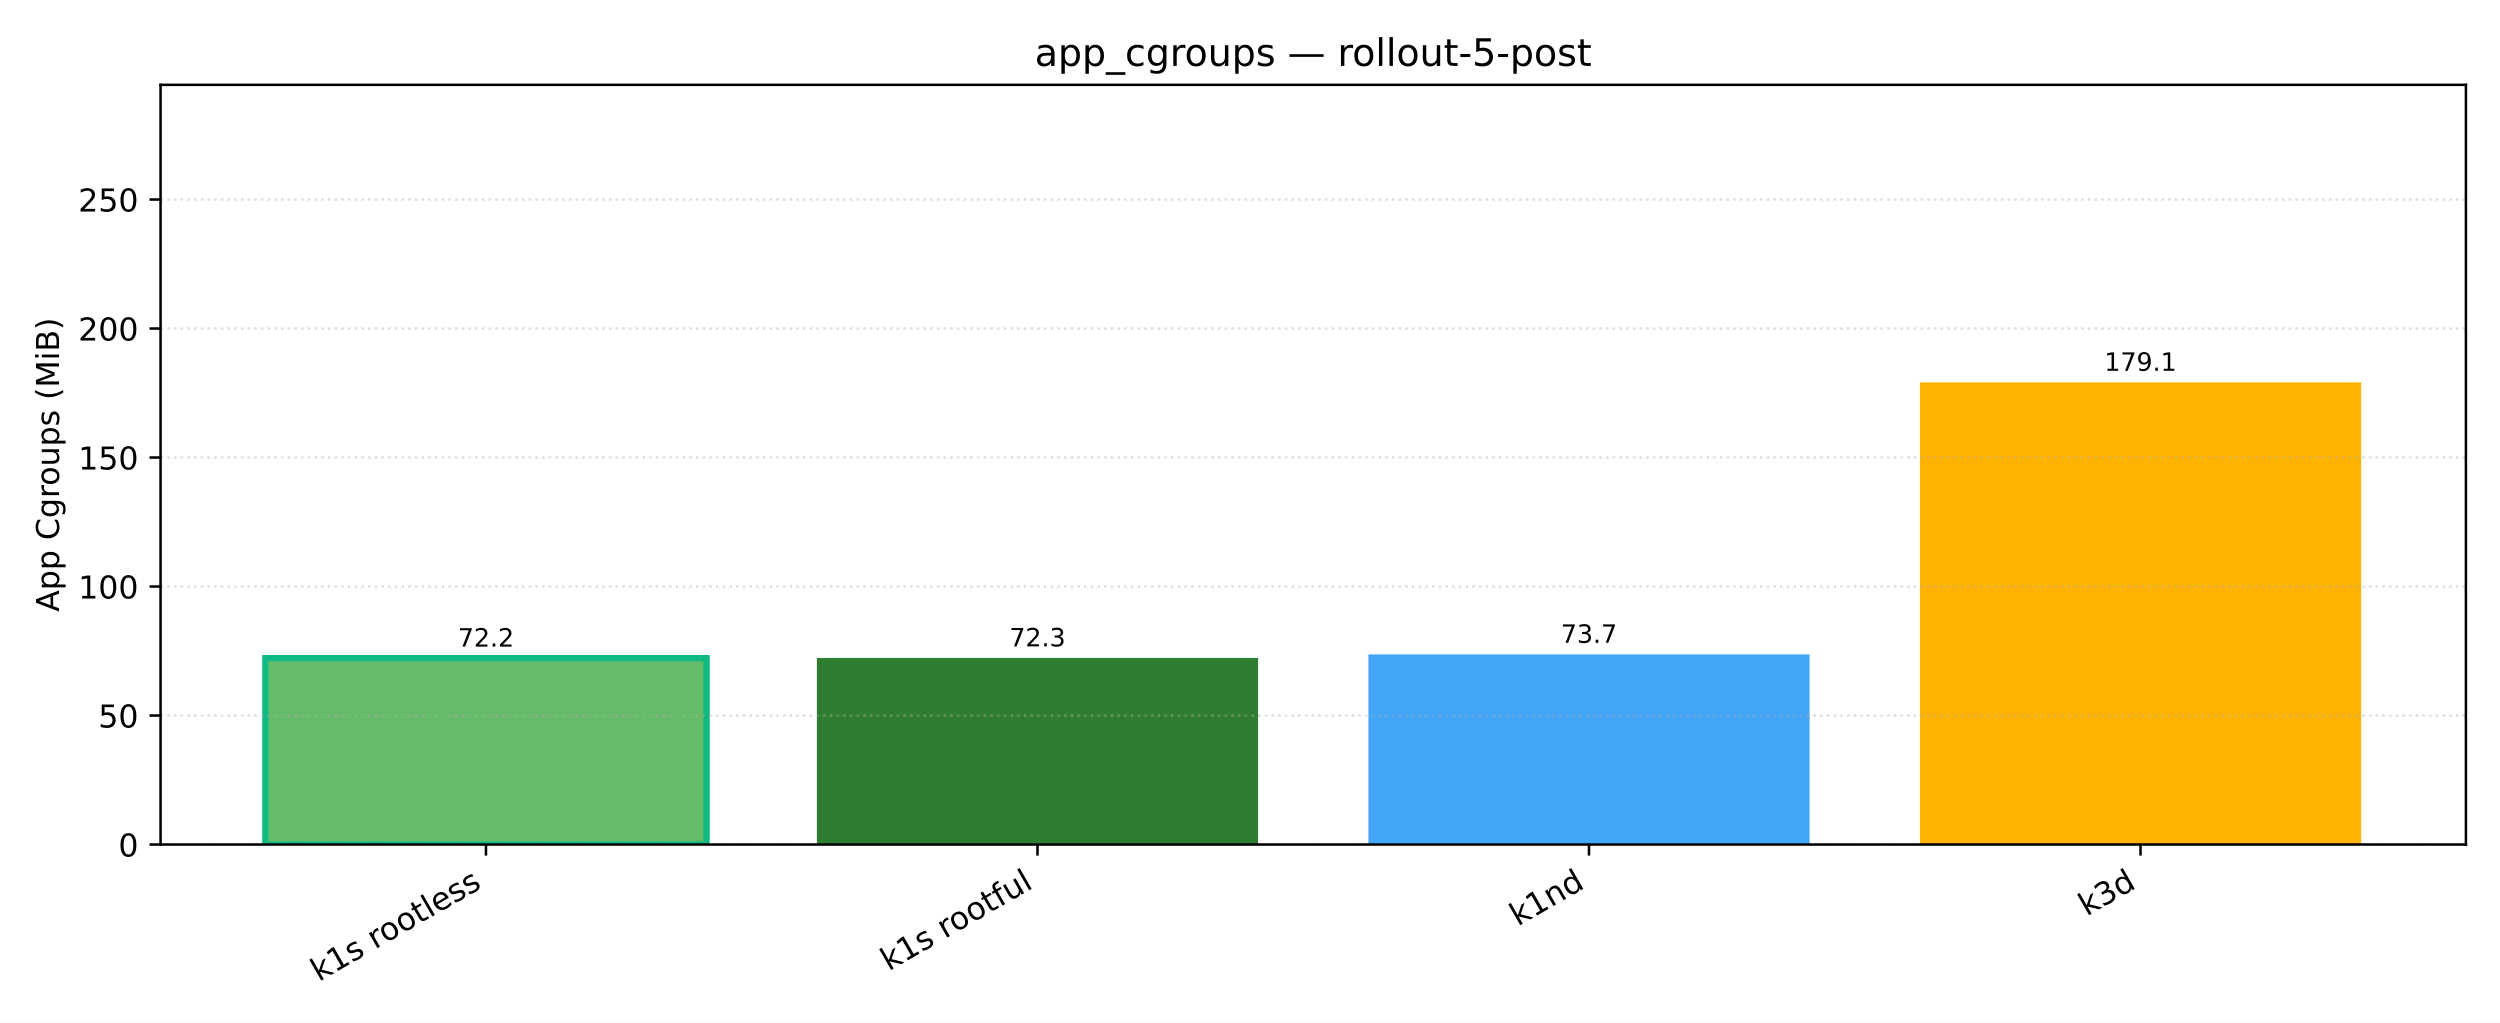
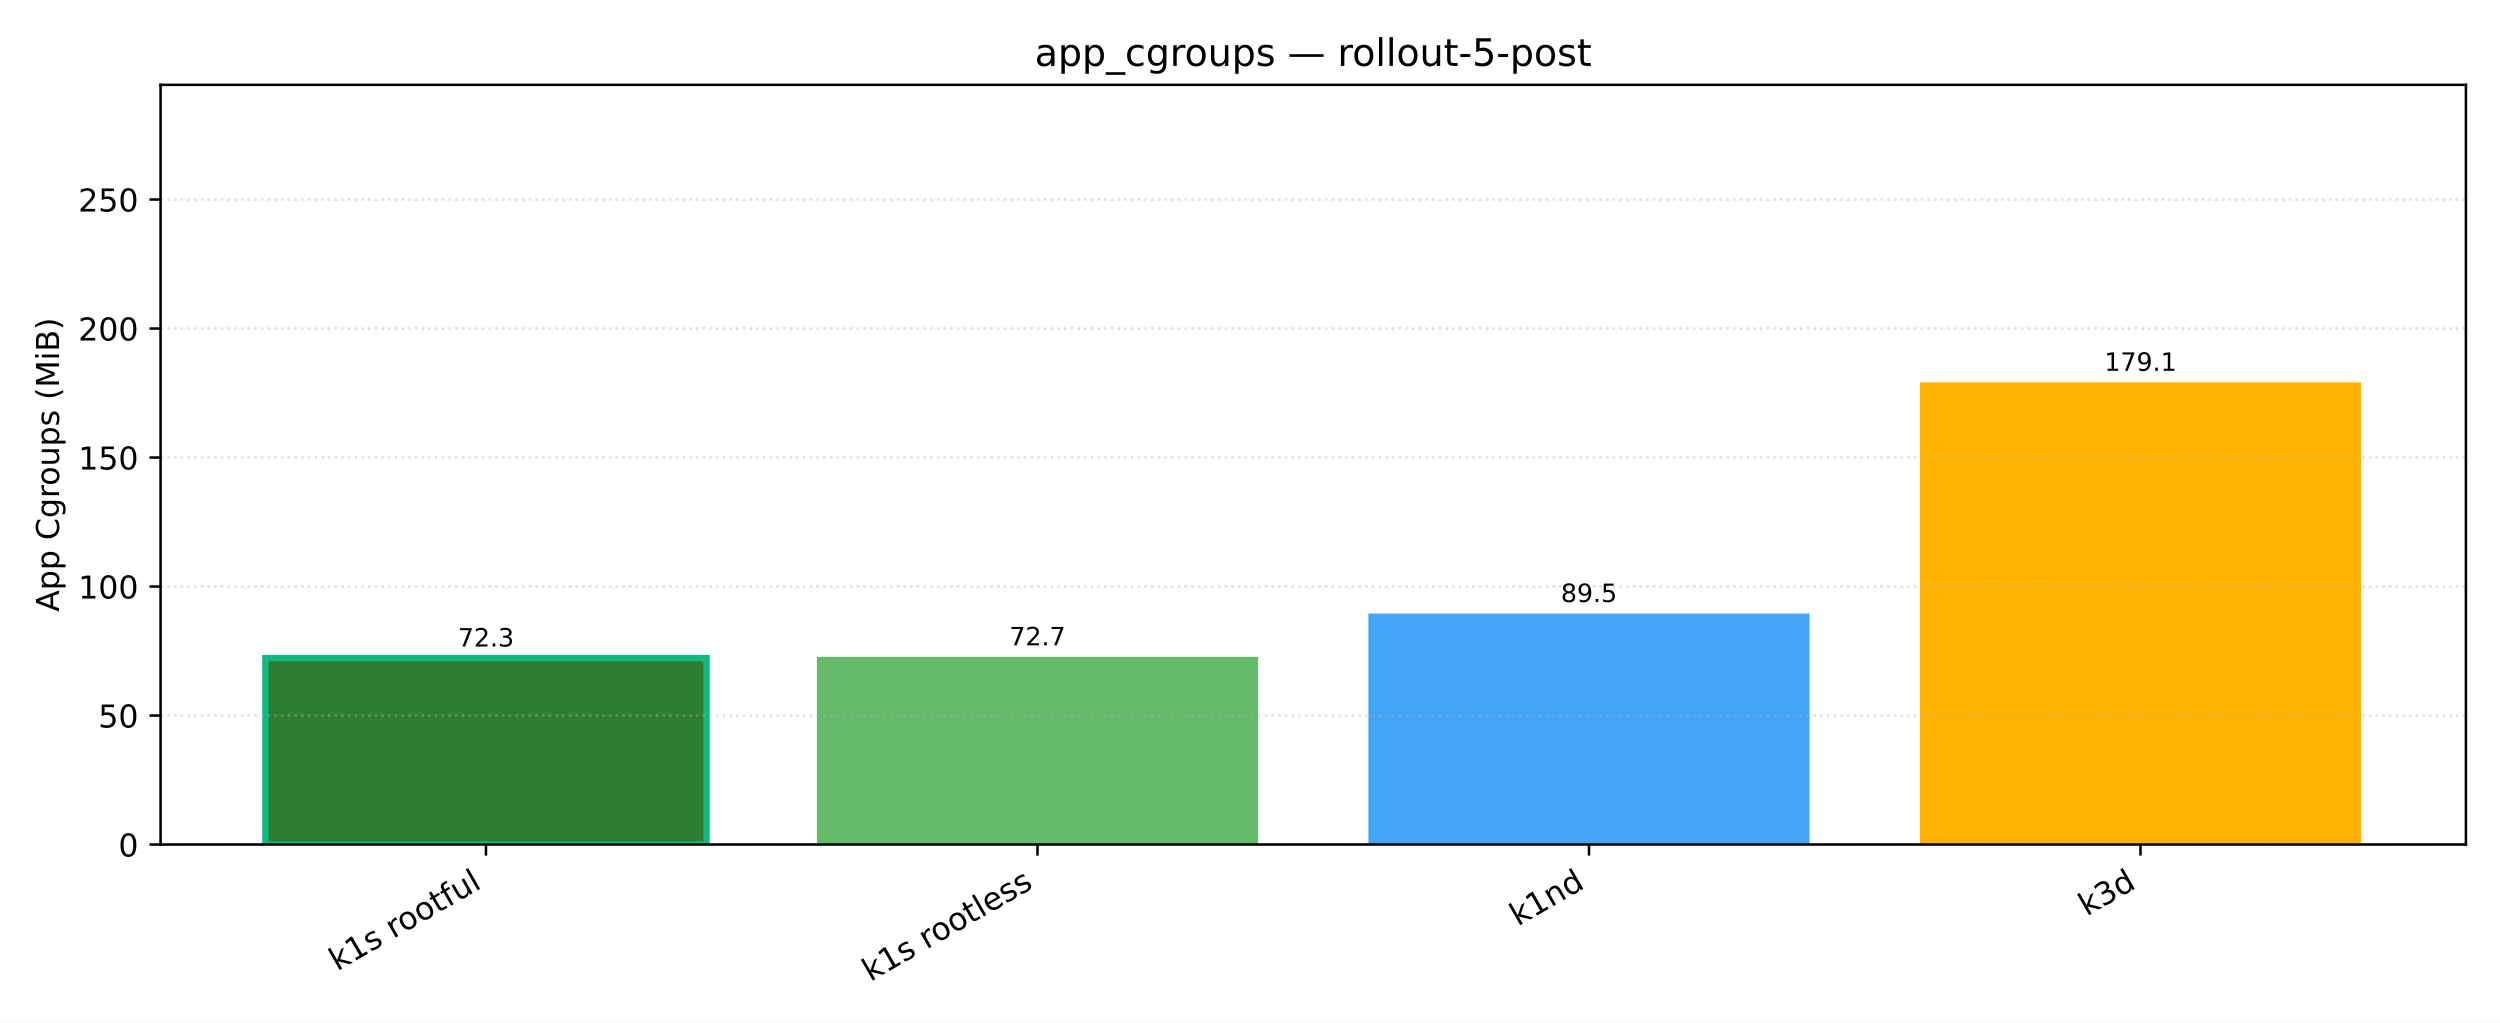
<svg xmlns="http://www.w3.org/2000/svg" xmlns:xlink="http://www.w3.org/1999/xlink" width="792pt" height="324pt" viewBox="0 0 792 324" version="1.1">
  <defs>
    <style type="text/css">*{stroke-linejoin: round; stroke-linecap: butt}</style>
  </defs>
  <g id="figure_1">
    <g id="patch_1">
      <path d="M 0 324  L 792 324  L 792 0  L 0 0  z " style="fill: #ffffff" />
    </g>
    <g id="axes_1">
      <g id="patch_2">
        <path d="M 50.87 267.545  L 781.2 267.545  L 781.2 26.88  L 50.87 26.88  z " style="fill: #ffffff" />
      </g>
      <g id="patch_3">
-         <path d="M 84.067 267.545  L 223.843 267.545  L 223.843 208.505  L 84.067 208.505  z " clip-path="url(#pfb0fac27ff)" style="fill: #66bb6a; stroke: #10b981; stroke-width: 2; stroke-linejoin: miter" />
+         <path d="M 84.067 267.545  L 223.843 267.545  L 223.843 208.479  L 84.067 208.479  z " clip-path="url(#p14e02a2834)" style="fill: #2e7d32; stroke: #10b981; stroke-width: 2; stroke-linejoin: miter" />
      </g>
      <g id="patch_4">
-         <path d="M 258.787 267.545  L 398.563 267.545  L 398.563 208.438  L 258.787 208.438  z " clip-path="url(#pfb0fac27ff)" style="fill: #2e7d32" />
+         <path d="M 258.787 267.545  L 398.563 267.545  L 398.563 208.105  L 258.787 208.105  z " clip-path="url(#p14e02a2834)" style="fill: #66bb6a" />
      </g>
      <g id="patch_5">
-         <path d="M 433.507 267.545  L 573.283 267.545  L 573.283 207.31  L 433.507 207.31  z " clip-path="url(#pfb0fac27ff)" style="fill: #42a5f5" />
+         <path d="M 433.507 267.545  L 573.283 267.545  L 573.283 194.383  L 433.507 194.383  z " clip-path="url(#p14e02a2834)" style="fill: #42a5f5" />
      </g>
      <g id="patch_6">
-         <path d="M 608.227 267.545  L 748.003 267.545  L 748.003 121.134  L 608.227 121.134  z " clip-path="url(#pfb0fac27ff)" style="fill: #ffb300" />
+         <path d="M 608.227 267.545  L 748.003 267.545  L 748.003 121.134  L 608.227 121.134  z " clip-path="url(#p14e02a2834)" style="fill: #ffb300" />
      </g>
      <g id="matplotlib.axis_1">
        <g id="xtick_1">
          <g id="line2d_1">
            <defs>
-               <path id="m8ccf55df45" d="M 0 0  L 0 3.5  " style="stroke: #000000; stroke-width: 0.8" />
+               <path id="maa948cf7f7" d="M 0 0  L 0 3.5  " style="stroke: #000000; stroke-width: 0.8" />
            </defs>
            <g>
-               <use xlink:href="#m8ccf55df45" x="153.955" y="267.545" style="stroke: #000000; stroke-width: 0.8" />
+               <use xlink:href="#maa948cf7f7" x="153.955" y="267.545" style="stroke: #000000; stroke-width: 0.8" />
            </g>
          </g>
          <g id="text_1">
-             <g transform="translate(101.0103 311.0931) rotate(-30) scale(0.1 -0.1)">
+             <g transform="translate(106.8249 307.7361) rotate(-30) scale(0.1 -0.1)">
              <defs>
                <path id="DejaVuSans-6b" d="M 581 4863  L 1159 4863  L 1159 1991  L 2875 3500  L 3609 3500  L 1753 1863  L 3688 0  L 2938 0  L 1159 1709  L 1159 0  L 581 0  L 581 4863  z " transform="scale(0.015625)" />
                <path id="DejaVuSans-31" d="M 794 531  L 1825 531  L 1825 4091  L 703 3866  L 703 4441  L 1819 4666  L 2450 4666  L 2450 531  L 3481 531  L 3481 0  L 794 0  L 794 531  z " transform="scale(0.015625)" />
                <path id="DejaVuSans-73" d="M 2834 3397  L 2834 2853  Q 2591 2978 2328 3040  Q 2066 3103 1784 3103  Q 1356 3103 1142 2972  Q 928 2841 928 2578  Q 928 2378 1081 2264  Q 1234 2150 1697 2047  L 1894 2003  Q 2506 1872 2764 1633  Q 3022 1394 3022 966  Q 3022 478 2636 193  Q 2250 -91 1575 -91  Q 1294 -91 989 -36  Q 684 19 347 128  L 347 722  Q 666 556 975 473  Q 1284 391 1588 391  Q 1994 391 2212 530  Q 2431 669 2431 922  Q 2431 1156 2273 1281  Q 2116 1406 1581 1522  L 1381 1569  Q 847 1681 609 1914  Q 372 2147 372 2553  Q 372 3047 722 3315  Q 1072 3584 1716 3584  Q 2034 3584 2315 3537  Q 2597 3491 2834 3397  z " transform="scale(0.015625)" />
                <path id="DejaVuSans-20" transform="scale(0.015625)" />
                <path id="DejaVuSans-72" d="M 2631 2963  Q 2534 3019 2420 3045  Q 2306 3072 2169 3072  Q 1681 3072 1420 2755  Q 1159 2438 1159 1844  L 1159 0  L 581 0  L 581 3500  L 1159 3500  L 1159 2956  Q 1341 3275 1631 3429  Q 1922 3584 2338 3584  Q 2397 3584 2469 3576  Q 2541 3569 2628 3553  L 2631 2963  z " transform="scale(0.015625)" />
                <path id="DejaVuSans-6f" d="M 1959 3097  Q 1497 3097 1228 2736  Q 959 2375 959 1747  Q 959 1119 1226 758  Q 1494 397 1959 397  Q 2419 397 2687 759  Q 2956 1122 2956 1747  Q 2956 2369 2687 2733  Q 2419 3097 1959 3097  z M 1959 3584  Q 2709 3584 3137 3096  Q 3566 2609 3566 1747  Q 3566 888 3137 398  Q 2709 -91 1959 -91  Q 1206 -91 779 398  Q 353 888 353 1747  Q 353 2609 779 3096  Q 1206 3584 1959 3584  z " transform="scale(0.015625)" />
                <path id="DejaVuSans-74" d="M 1172 4494  L 1172 3500  L 2356 3500  L 2356 3053  L 1172 3053  L 1172 1153  Q 1172 725 1289 603  Q 1406 481 1766 481  L 2356 481  L 2356 0  L 1766 0  Q 1100 0 847 248  Q 594 497 594 1153  L 594 3053  L 172 3053  L 172 3500  L 594 3500  L 594 4494  L 1172 4494  z " transform="scale(0.015625)" />
+                 <path id="DejaVuSans-66" d="M 2375 4863  L 2375 4384  L 1825 4384  Q 1516 4384 1395 4259  Q 1275 4134 1275 3809  L 1275 3500  L 2222 3500  L 2222 3053  L 1275 3053  L 1275 0  L 697 0  L 697 3053  L 147 3053  L 147 3500  L 697 3500  L 697 3744  Q 697 4328 969 4595  Q 1241 4863 1831 4863  L 2375 4863  z " transform="scale(0.015625)" />
+                 <path id="DejaVuSans-75" d="M 544 1381  L 544 3500  L 1119 3500  L 1119 1403  Q 1119 906 1312 657  Q 1506 409 1894 409  Q 2359 409 2629 706  Q 2900 1003 2900 1516  L 2900 3500  L 3475 3500  L 3475 0  L 2900 0  L 2900 538  Q 2691 219 2414 64  Q 2138 -91 1772 -91  Q 1169 -91 856 284  Q 544 659 544 1381  z M 1991 3584  L 1991 3584  z " transform="scale(0.015625)" />
                <path id="DejaVuSans-6c" d="M 603 4863  L 1178 4863  L 1178 0  L 603 0  L 603 4863  z " transform="scale(0.015625)" />
+               </defs>
+               <use xlink:href="#DejaVuSans-6b" />
+               <use xlink:href="#DejaVuSans-31" transform="translate(57.91016 0)" />
+               <use xlink:href="#DejaVuSans-73" transform="translate(121.5332 0)" />
+               <use xlink:href="#DejaVuSans-20" transform="translate(173.6328 0)" />
+               <use xlink:href="#DejaVuSans-72" transform="translate(205.4199 0)" />
+               <use xlink:href="#DejaVuSans-6f" transform="translate(244.2832 0)" />
+               <use xlink:href="#DejaVuSans-6f" transform="translate(305.4648 0)" />
+               <use xlink:href="#DejaVuSans-74" transform="translate(366.6465 0)" />
+               <use xlink:href="#DejaVuSans-66" transform="translate(405.8555 0)" />
+               <use xlink:href="#DejaVuSans-75" transform="translate(441.0605 0)" />
+               <use xlink:href="#DejaVuSans-6c" transform="translate(504.4395 0)" />
+             </g>
+           </g>
+         </g>
+         <g id="xtick_2">
+           <g id="line2d_2">
+             <g>
+               <use xlink:href="#maa948cf7f7" x="328.675" y="267.545" style="stroke: #000000; stroke-width: 0.8" />
+             </g>
+           </g>
+           <g id="text_2">
+             <g transform="translate(275.7304 311.0931) rotate(-30) scale(0.1 -0.1)">
+               <defs>
                <path id="DejaVuSans-65" d="M 3597 1894  L 3597 1613  L 953 1613  Q 991 1019 1311 708  Q 1631 397 2203 397  Q 2534 397 2845 478  Q 3156 559 3463 722  L 3463 178  Q 3153 47 2828 -22  Q 2503 -91 2169 -91  Q 1331 -91 842 396  Q 353 884 353 1716  Q 353 2575 817 3079  Q 1281 3584 2069 3584  Q 2775 3584 3186 3129  Q 3597 2675 3597 1894  z M 3022 2063  Q 3016 2534 2758 2815  Q 2500 3097 2075 3097  Q 1594 3097 1305 2825  Q 1016 2553 972 2059  L 3022 2063  z " transform="scale(0.015625)" />
              </defs>
              <use xlink:href="#DejaVuSans-6b" />
              <use xlink:href="#DejaVuSans-31" transform="translate(57.91016 0)" />
              <use xlink:href="#DejaVuSans-73" transform="translate(121.5332 0)" />
              <use xlink:href="#DejaVuSans-20" transform="translate(173.6328 0)" />
              <use xlink:href="#DejaVuSans-72" transform="translate(205.4199 0)" />
              <use xlink:href="#DejaVuSans-6f" transform="translate(244.2832 0)" />
              <use xlink:href="#DejaVuSans-6f" transform="translate(305.4648 0)" />
              <use xlink:href="#DejaVuSans-74" transform="translate(366.6465 0)" />
              <use xlink:href="#DejaVuSans-6c" transform="translate(405.8555 0)" />
              <use xlink:href="#DejaVuSans-65" transform="translate(433.6387 0)" />
              <use xlink:href="#DejaVuSans-73" transform="translate(495.1621 0)" />
              <use xlink:href="#DejaVuSans-73" transform="translate(547.2617 0)" />
            </g>
          </g>
        </g>
-         <g id="xtick_2">
-           <g id="line2d_2">
-             <g>
-               <use xlink:href="#m8ccf55df45" x="328.675" y="267.545" style="stroke: #000000; stroke-width: 0.8" />
-             </g>
-           </g>
-           <g id="text_2">
-             <g transform="translate(281.545 307.7361) rotate(-30) scale(0.1 -0.1)">
-               <defs>
-                 <path id="DejaVuSans-66" d="M 2375 4863  L 2375 4384  L 1825 4384  Q 1516 4384 1395 4259  Q 1275 4134 1275 3809  L 1275 3500  L 2222 3500  L 2222 3053  L 1275 3053  L 1275 0  L 697 0  L 697 3053  L 147 3053  L 147 3500  L 697 3500  L 697 3744  Q 697 4328 969 4595  Q 1241 4863 1831 4863  L 2375 4863  z " transform="scale(0.015625)" />
-                 <path id="DejaVuSans-75" d="M 544 1381  L 544 3500  L 1119 3500  L 1119 1403  Q 1119 906 1312 657  Q 1506 409 1894 409  Q 2359 409 2629 706  Q 2900 1003 2900 1516  L 2900 3500  L 3475 3500  L 3475 0  L 2900 0  L 2900 538  Q 2691 219 2414 64  Q 2138 -91 1772 -91  Q 1169 -91 856 284  Q 544 659 544 1381  z M 1991 3584  L 1991 3584  z " transform="scale(0.015625)" />
-               </defs>
-               <use xlink:href="#DejaVuSans-6b" />
-               <use xlink:href="#DejaVuSans-31" transform="translate(57.91016 0)" />
-               <use xlink:href="#DejaVuSans-73" transform="translate(121.5332 0)" />
-               <use xlink:href="#DejaVuSans-20" transform="translate(173.6328 0)" />
-               <use xlink:href="#DejaVuSans-72" transform="translate(205.4199 0)" />
-               <use xlink:href="#DejaVuSans-6f" transform="translate(244.2832 0)" />
-               <use xlink:href="#DejaVuSans-6f" transform="translate(305.4648 0)" />
-               <use xlink:href="#DejaVuSans-74" transform="translate(366.6465 0)" />
-               <use xlink:href="#DejaVuSans-66" transform="translate(405.8555 0)" />
-               <use xlink:href="#DejaVuSans-75" transform="translate(441.0605 0)" />
-               <use xlink:href="#DejaVuSans-6c" transform="translate(504.4395 0)" />
-             </g>
-           </g>
-         </g>
        <g id="xtick_3">
          <g id="line2d_3">
            <g>
-               <use xlink:href="#m8ccf55df45" x="503.395" y="267.545" style="stroke: #000000; stroke-width: 0.8" />
+               <use xlink:href="#maa948cf7f7" x="503.395" y="267.545" style="stroke: #000000; stroke-width: 0.8" />
            </g>
          </g>
          <g id="text_3">
            <g transform="translate(480.8439 293.5454) rotate(-30) scale(0.1 -0.1)">
              <defs>
                <path id="DejaVuSans-6e" d="M 3513 2113  L 3513 0  L 2938 0  L 2938 2094  Q 2938 2591 2744 2837  Q 2550 3084 2163 3084  Q 1697 3084 1428 2787  Q 1159 2491 1159 1978  L 1159 0  L 581 0  L 581 3500  L 1159 3500  L 1159 2956  Q 1366 3272 1645 3428  Q 1925 3584 2291 3584  Q 2894 3584 3203 3211  Q 3513 2838 3513 2113  z " transform="scale(0.015625)" />
                <path id="DejaVuSans-64" d="M 2906 2969  L 2906 4863  L 3481 4863  L 3481 0  L 2906 0  L 2906 525  Q 2725 213 2448 61  Q 2172 -91 1784 -91  Q 1150 -91 751 415  Q 353 922 353 1747  Q 353 2572 751 3078  Q 1150 3584 1784 3584  Q 2172 3584 2448 3432  Q 2725 3281 2906 2969  z M 947 1747  Q 947 1113 1208 752  Q 1469 391 1925 391  Q 2381 391 2643 752  Q 2906 1113 2906 1747  Q 2906 2381 2643 2742  Q 2381 3103 1925 3103  Q 1469 3103 1208 2742  Q 947 2381 947 1747  z " transform="scale(0.015625)" />
              </defs>
              <use xlink:href="#DejaVuSans-6b" />
              <use xlink:href="#DejaVuSans-31" transform="translate(57.91016 0)" />
              <use xlink:href="#DejaVuSans-6e" transform="translate(121.5332 0)" />
              <use xlink:href="#DejaVuSans-64" transform="translate(184.9121 0)" />
            </g>
          </g>
        </g>
        <g id="xtick_4">
          <g id="line2d_4">
            <g>
-               <use xlink:href="#m8ccf55df45" x="678.115" y="267.545" style="stroke: #000000; stroke-width: 0.8" />
+               <use xlink:href="#maa948cf7f7" x="678.115" y="267.545" style="stroke: #000000; stroke-width: 0.8" />
            </g>
          </g>
          <g id="text_4">
            <g transform="translate(661.0525 290.3767) rotate(-30) scale(0.1 -0.1)">
              <defs>
                <path id="DejaVuSans-33" d="M 2597 2516  Q 3050 2419 3304 2112  Q 3559 1806 3559 1356  Q 3559 666 3084 287  Q 2609 -91 1734 -91  Q 1441 -91 1130 -33  Q 819 25 488 141  L 488 750  Q 750 597 1062 519  Q 1375 441 1716 441  Q 2309 441 2620 675  Q 2931 909 2931 1356  Q 2931 1769 2642 2001  Q 2353 2234 1838 2234  L 1294 2234  L 1294 2753  L 1863 2753  Q 2328 2753 2575 2939  Q 2822 3125 2822 3475  Q 2822 3834 2567 4026  Q 2313 4219 1838 4219  Q 1578 4219 1281 4162  Q 984 4106 628 3988  L 628 4550  Q 988 4650 1302 4700  Q 1616 4750 1894 4750  Q 2613 4750 3031 4423  Q 3450 4097 3450 3541  Q 3450 3153 3228 2886  Q 3006 2619 2597 2516  z " transform="scale(0.015625)" />
              </defs>
              <use xlink:href="#DejaVuSans-6b" />
              <use xlink:href="#DejaVuSans-33" transform="translate(57.91016 0)" />
              <use xlink:href="#DejaVuSans-64" transform="translate(121.5332 0)" />
            </g>
          </g>
        </g>
      </g>
      <g id="matplotlib.axis_2">
        <g id="ytick_1">
          <g id="line2d_5">
-             <path d="M 50.87 267.545  L 781.2 267.545  " clip-path="url(#pfb0fac27ff)" style="fill: none; stroke-dasharray: 0.8,1.32; stroke-dashoffset: 0; stroke: #b0b0b0; stroke-opacity: 0.4; stroke-width: 0.8" />
+             <path d="M 50.87 267.545  L 781.2 267.545  " clip-path="url(#p14e02a2834)" style="fill: none; stroke-dasharray: 0.8,1.32; stroke-dashoffset: 0; stroke: #b0b0b0; stroke-opacity: 0.4; stroke-width: 0.8" />
          </g>
          <g id="line2d_6">
            <defs>
-               <path id="m565bccd2e4" d="M 0 0  L -3.5 0  " style="stroke: #000000; stroke-width: 0.8" />
+               <path id="mb585f0fc6f" d="M 0 0  L -3.5 0  " style="stroke: #000000; stroke-width: 0.8" />
            </defs>
            <g>
-               <use xlink:href="#m565bccd2e4" x="50.87" y="267.545" style="stroke: #000000; stroke-width: 0.8" />
+               <use xlink:href="#mb585f0fc6f" x="50.87" y="267.545" style="stroke: #000000; stroke-width: 0.8" />
            </g>
          </g>
          <g id="text_5">
            <g transform="translate(37.5075 271.3447) scale(0.1 -0.1)">
              <defs>
                <path id="DejaVuSans-30" d="M 2034 4250  Q 1547 4250 1301 3770  Q 1056 3291 1056 2328  Q 1056 1369 1301 889  Q 1547 409 2034 409  Q 2525 409 2770 889  Q 3016 1369 3016 2328  Q 3016 3291 2770 3770  Q 2525 4250 2034 4250  z M 2034 4750  Q 2819 4750 3233 4129  Q 3647 3509 3647 2328  Q 3647 1150 3233 529  Q 2819 -91 2034 -91  Q 1250 -91 836 529  Q 422 1150 422 2328  Q 422 3509 836 4129  Q 1250 4750 2034 4750  z " transform="scale(0.015625)" />
              </defs>
              <use xlink:href="#DejaVuSans-30" />
            </g>
          </g>
        </g>
        <g id="ytick_2">
          <g id="line2d_7">
-             <path d="M 50.87 226.678  L 781.2 226.678  " clip-path="url(#pfb0fac27ff)" style="fill: none; stroke-dasharray: 0.8,1.32; stroke-dashoffset: 0; stroke: #b0b0b0; stroke-opacity: 0.4; stroke-width: 0.8" />
+             <path d="M 50.87 226.678  L 781.2 226.678  " clip-path="url(#p14e02a2834)" style="fill: none; stroke-dasharray: 0.8,1.32; stroke-dashoffset: 0; stroke: #b0b0b0; stroke-opacity: 0.4; stroke-width: 0.8" />
          </g>
          <g id="line2d_8">
            <g>
-               <use xlink:href="#m565bccd2e4" x="50.87" y="226.678" style="stroke: #000000; stroke-width: 0.8" />
+               <use xlink:href="#mb585f0fc6f" x="50.87" y="226.678" style="stroke: #000000; stroke-width: 0.8" />
            </g>
          </g>
          <g id="text_6">
            <g transform="translate(31.145 230.4771) scale(0.1 -0.1)">
              <defs>
                <path id="DejaVuSans-35" d="M 691 4666  L 3169 4666  L 3169 4134  L 1269 4134  L 1269 2991  Q 1406 3038 1543 3061  Q 1681 3084 1819 3084  Q 2600 3084 3056 2656  Q 3513 2228 3513 1497  Q 3513 744 3044 326  Q 2575 -91 1722 -91  Q 1428 -91 1123 -41  Q 819 9 494 109  L 494 744  Q 775 591 1075 516  Q 1375 441 1709 441  Q 2250 441 2565 725  Q 2881 1009 2881 1497  Q 2881 1984 2565 2268  Q 2250 2553 1709 2553  Q 1456 2553 1204 2497  Q 953 2441 691 2322  L 691 4666  z " transform="scale(0.015625)" />
              </defs>
              <use xlink:href="#DejaVuSans-35" />
              <use xlink:href="#DejaVuSans-30" transform="translate(63.62305 0)" />
            </g>
          </g>
        </g>
        <g id="ytick_3">
          <g id="line2d_9">
-             <path d="M 50.87 185.81  L 781.2 185.81  " clip-path="url(#pfb0fac27ff)" style="fill: none; stroke-dasharray: 0.8,1.32; stroke-dashoffset: 0; stroke: #b0b0b0; stroke-opacity: 0.4; stroke-width: 0.8" />
+             <path d="M 50.87 185.81  L 781.2 185.81  " clip-path="url(#p14e02a2834)" style="fill: none; stroke-dasharray: 0.8,1.32; stroke-dashoffset: 0; stroke: #b0b0b0; stroke-opacity: 0.4; stroke-width: 0.8" />
          </g>
          <g id="line2d_10">
            <g>
-               <use xlink:href="#m565bccd2e4" x="50.87" y="185.81" style="stroke: #000000; stroke-width: 0.8" />
+               <use xlink:href="#mb585f0fc6f" x="50.87" y="185.81" style="stroke: #000000; stroke-width: 0.8" />
            </g>
          </g>
          <g id="text_7">
            <g transform="translate(24.7825 189.6095) scale(0.1 -0.1)">
              <use xlink:href="#DejaVuSans-31" />
              <use xlink:href="#DejaVuSans-30" transform="translate(63.62305 0)" />
              <use xlink:href="#DejaVuSans-30" transform="translate(127.2461 0)" />
            </g>
          </g>
        </g>
        <g id="ytick_4">
          <g id="line2d_11">
-             <path d="M 50.87 144.943  L 781.2 144.943  " clip-path="url(#pfb0fac27ff)" style="fill: none; stroke-dasharray: 0.8,1.32; stroke-dashoffset: 0; stroke: #b0b0b0; stroke-opacity: 0.4; stroke-width: 0.8" />
+             <path d="M 50.87 144.943  L 781.2 144.943  " clip-path="url(#p14e02a2834)" style="fill: none; stroke-dasharray: 0.8,1.32; stroke-dashoffset: 0; stroke: #b0b0b0; stroke-opacity: 0.4; stroke-width: 0.8" />
          </g>
          <g id="line2d_12">
            <g>
-               <use xlink:href="#m565bccd2e4" x="50.87" y="144.943" style="stroke: #000000; stroke-width: 0.8" />
+               <use xlink:href="#mb585f0fc6f" x="50.87" y="144.943" style="stroke: #000000; stroke-width: 0.8" />
            </g>
          </g>
          <g id="text_8">
            <g transform="translate(24.7825 148.7419) scale(0.1 -0.1)">
              <use xlink:href="#DejaVuSans-31" />
              <use xlink:href="#DejaVuSans-35" transform="translate(63.62305 0)" />
              <use xlink:href="#DejaVuSans-30" transform="translate(127.2461 0)" />
            </g>
          </g>
        </g>
        <g id="ytick_5">
          <g id="line2d_13">
-             <path d="M 50.87 104.075  L 781.2 104.075  " clip-path="url(#pfb0fac27ff)" style="fill: none; stroke-dasharray: 0.8,1.32; stroke-dashoffset: 0; stroke: #b0b0b0; stroke-opacity: 0.4; stroke-width: 0.8" />
+             <path d="M 50.87 104.075  L 781.2 104.075  " clip-path="url(#p14e02a2834)" style="fill: none; stroke-dasharray: 0.8,1.32; stroke-dashoffset: 0; stroke: #b0b0b0; stroke-opacity: 0.4; stroke-width: 0.8" />
          </g>
          <g id="line2d_14">
            <g>
-               <use xlink:href="#m565bccd2e4" x="50.87" y="104.075" style="stroke: #000000; stroke-width: 0.8" />
+               <use xlink:href="#mb585f0fc6f" x="50.87" y="104.075" style="stroke: #000000; stroke-width: 0.8" />
            </g>
          </g>
          <g id="text_9">
            <g transform="translate(24.7825 107.8743) scale(0.1 -0.1)">
              <defs>
                <path id="DejaVuSans-32" d="M 1228 531  L 3431 531  L 3431 0  L 469 0  L 469 531  Q 828 903 1448 1529  Q 2069 2156 2228 2338  Q 2531 2678 2651 2914  Q 2772 3150 2772 3378  Q 2772 3750 2511 3984  Q 2250 4219 1831 4219  Q 1534 4219 1204 4116  Q 875 4013 500 3803  L 500 4441  Q 881 4594 1212 4672  Q 1544 4750 1819 4750  Q 2544 4750 2975 4387  Q 3406 4025 3406 3419  Q 3406 3131 3298 2873  Q 3191 2616 2906 2266  Q 2828 2175 2409 1742  Q 1991 1309 1228 531  z " transform="scale(0.015625)" />
              </defs>
              <use xlink:href="#DejaVuSans-32" />
              <use xlink:href="#DejaVuSans-30" transform="translate(63.62305 0)" />
              <use xlink:href="#DejaVuSans-30" transform="translate(127.2461 0)" />
            </g>
          </g>
        </g>
        <g id="ytick_6">
          <g id="line2d_15">
-             <path d="M 50.87 63.207  L 781.2 63.207  " clip-path="url(#pfb0fac27ff)" style="fill: none; stroke-dasharray: 0.8,1.32; stroke-dashoffset: 0; stroke: #b0b0b0; stroke-opacity: 0.4; stroke-width: 0.8" />
+             <path d="M 50.87 63.207  L 781.2 63.207  " clip-path="url(#p14e02a2834)" style="fill: none; stroke-dasharray: 0.8,1.32; stroke-dashoffset: 0; stroke: #b0b0b0; stroke-opacity: 0.4; stroke-width: 0.8" />
          </g>
          <g id="line2d_16">
            <g>
-               <use xlink:href="#m565bccd2e4" x="50.87" y="63.207" style="stroke: #000000; stroke-width: 0.8" />
+               <use xlink:href="#mb585f0fc6f" x="50.87" y="63.207" style="stroke: #000000; stroke-width: 0.8" />
            </g>
          </g>
          <g id="text_10">
            <g transform="translate(24.7825 67.00668) scale(0.1 -0.1)">
              <use xlink:href="#DejaVuSans-32" />
              <use xlink:href="#DejaVuSans-35" transform="translate(63.62305 0)" />
              <use xlink:href="#DejaVuSans-30" transform="translate(127.2461 0)" />
            </g>
          </g>
        </g>
        <g id="text_11">
          <g transform="translate(18.70281 193.8104) rotate(-90) scale(0.1 -0.1)">
            <defs>
              <path id="DejaVuSans-41" d="M 2188 4044  L 1331 1722  L 3047 1722  L 2188 4044  z M 1831 4666  L 2547 4666  L 4325 0  L 3669 0  L 3244 1197  L 1141 1197  L 716 0  L 50 0  L 1831 4666  z " transform="scale(0.015625)" />
              <path id="DejaVuSans-70" d="M 1159 525  L 1159 -1331  L 581 -1331  L 581 3500  L 1159 3500  L 1159 2969  Q 1341 3281 1617 3432  Q 1894 3584 2278 3584  Q 2916 3584 3314 3078  Q 3713 2572 3713 1747  Q 3713 922 3314 415  Q 2916 -91 2278 -91  Q 1894 -91 1617 61  Q 1341 213 1159 525  z M 3116 1747  Q 3116 2381 2855 2742  Q 2594 3103 2138 3103  Q 1681 3103 1420 2742  Q 1159 2381 1159 1747  Q 1159 1113 1420 752  Q 1681 391 2138 391  Q 2594 391 2855 752  Q 3116 1113 3116 1747  z " transform="scale(0.015625)" />
              <path id="DejaVuSans-43" d="M 4122 4306  L 4122 3641  Q 3803 3938 3442 4084  Q 3081 4231 2675 4231  Q 1875 4231 1450 3742  Q 1025 3253 1025 2328  Q 1025 1406 1450 917  Q 1875 428 2675 428  Q 3081 428 3442 575  Q 3803 722 4122 1019  L 4122 359  Q 3791 134 3420 21  Q 3050 -91 2638 -91  Q 1578 -91 968 557  Q 359 1206 359 2328  Q 359 3453 968 4101  Q 1578 4750 2638 4750  Q 3056 4750 3426 4639  Q 3797 4528 4122 4306  z " transform="scale(0.015625)" />
              <path id="DejaVuSans-67" d="M 2906 1791  Q 2906 2416 2648 2759  Q 2391 3103 1925 3103  Q 1463 3103 1205 2759  Q 947 2416 947 1791  Q 947 1169 1205 825  Q 1463 481 1925 481  Q 2391 481 2648 825  Q 2906 1169 2906 1791  z M 3481 434  Q 3481 -459 3084 -895  Q 2688 -1331 1869 -1331  Q 1566 -1331 1297 -1286  Q 1028 -1241 775 -1147  L 775 -588  Q 1028 -725 1275 -790  Q 1522 -856 1778 -856  Q 2344 -856 2625 -561  Q 2906 -266 2906 331  L 2906 616  Q 2728 306 2450 153  Q 2172 0 1784 0  Q 1141 0 747 490  Q 353 981 353 1791  Q 353 2603 747 3093  Q 1141 3584 1784 3584  Q 2172 3584 2450 3431  Q 2728 3278 2906 2969  L 2906 3500  L 3481 3500  L 3481 434  z " transform="scale(0.015625)" />
              <path id="DejaVuSans-28" d="M 1984 4856  Q 1566 4138 1362 3434  Q 1159 2731 1159 2009  Q 1159 1288 1364 580  Q 1569 -128 1984 -844  L 1484 -844  Q 1016 -109 783 600  Q 550 1309 550 2009  Q 550 2706 781 3412  Q 1013 4119 1484 4856  L 1984 4856  z " transform="scale(0.015625)" />
              <path id="DejaVuSans-4d" d="M 628 4666  L 1569 4666  L 2759 1491  L 3956 4666  L 4897 4666  L 4897 0  L 4281 0  L 4281 4097  L 3078 897  L 2444 897  L 1241 4097  L 1241 0  L 628 0  L 628 4666  z " transform="scale(0.015625)" />
              <path id="DejaVuSans-69" d="M 603 3500  L 1178 3500  L 1178 0  L 603 0  L 603 3500  z M 603 4863  L 1178 4863  L 1178 4134  L 603 4134  L 603 4863  z " transform="scale(0.015625)" />
              <path id="DejaVuSans-42" d="M 1259 2228  L 1259 519  L 2272 519  Q 2781 519 3026 730  Q 3272 941 3272 1375  Q 3272 1813 3026 2020  Q 2781 2228 2272 2228  L 1259 2228  z M 1259 4147  L 1259 2741  L 2194 2741  Q 2656 2741 2882 2914  Q 3109 3088 3109 3444  Q 3109 3797 2882 3972  Q 2656 4147 2194 4147  L 1259 4147  z M 628 4666  L 2241 4666  Q 2963 4666 3353 4366  Q 3744 4066 3744 3513  Q 3744 3084 3544 2831  Q 3344 2578 2956 2516  Q 3422 2416 3680 2098  Q 3938 1781 3938 1306  Q 3938 681 3513 340  Q 3088 0 2303 0  L 628 0  L 628 4666  z " transform="scale(0.015625)" />
              <path id="DejaVuSans-29" d="M 513 4856  L 1013 4856  Q 1481 4119 1714 3412  Q 1947 2706 1947 2009  Q 1947 1309 1714 600  Q 1481 -109 1013 -844  L 513 -844  Q 928 -128 1133 580  Q 1338 1288 1338 2009  Q 1338 2731 1133 3434  Q 928 4138 513 4856  z " transform="scale(0.015625)" />
            </defs>
            <use xlink:href="#DejaVuSans-41" />
            <use xlink:href="#DejaVuSans-70" transform="translate(68.4082 0)" />
            <use xlink:href="#DejaVuSans-70" transform="translate(131.8848 0)" />
            <use xlink:href="#DejaVuSans-20" transform="translate(195.3613 0)" />
            <use xlink:href="#DejaVuSans-43" transform="translate(227.1484 0)" />
            <use xlink:href="#DejaVuSans-67" transform="translate(296.9727 0)" />
            <use xlink:href="#DejaVuSans-72" transform="translate(360.4492 0)" />
            <use xlink:href="#DejaVuSans-6f" transform="translate(399.3125 0)" />
            <use xlink:href="#DejaVuSans-75" transform="translate(460.4941 0)" />
            <use xlink:href="#DejaVuSans-70" transform="translate(523.873 0)" />
            <use xlink:href="#DejaVuSans-73" transform="translate(587.3496 0)" />
            <use xlink:href="#DejaVuSans-20" transform="translate(639.4492 0)" />
            <use xlink:href="#DejaVuSans-28" transform="translate(671.2363 0)" />
            <use xlink:href="#DejaVuSans-4d" transform="translate(710.25 0)" />
            <use xlink:href="#DejaVuSans-69" transform="translate(796.5293 0)" />
            <use xlink:href="#DejaVuSans-42" transform="translate(824.3125 0)" />
            <use xlink:href="#DejaVuSans-29" transform="translate(892.916 0)" />
          </g>
        </g>
      </g>
      <g id="patch_7">
        <path d="M 50.87 267.545  L 50.87 26.88  " style="fill: none; stroke: #000000; stroke-width: 0.8; stroke-linejoin: miter; stroke-linecap: square" />
      </g>
      <g id="patch_8">
        <path d="M 781.2 267.545  L 781.2 26.88  " style="fill: none; stroke: #000000; stroke-width: 0.8; stroke-linejoin: miter; stroke-linecap: square" />
      </g>
      <g id="patch_9">
        <path d="M 50.87 267.545  L 781.2 267.545  " style="fill: none; stroke: #000000; stroke-width: 0.8; stroke-linejoin: miter; stroke-linecap: square" />
      </g>
      <g id="patch_10">
        <path d="M 50.87 26.88  L 781.2 26.88  " style="fill: none; stroke: #000000; stroke-width: 0.8; stroke-linejoin: miter; stroke-linecap: square" />
      </g>
      <g id="text_12">
-         <g transform="translate(145.0486 204.8408) scale(0.08 -0.08)">
+         <g transform="translate(145.0486 204.8153) scale(0.08 -0.08)">
          <defs>
            <path id="DejaVuSans-37" d="M 525 4666  L 3525 4666  L 3525 4397  L 1831 0  L 1172 0  L 2766 4134  L 525 4134  L 525 4666  z " transform="scale(0.015625)" />
            <path id="DejaVuSans-2e" d="M 684 794  L 1344 794  L 1344 0  L 684 0  L 684 794  z " transform="scale(0.015625)" />
          </defs>
          <use xlink:href="#DejaVuSans-37" />
          <use xlink:href="#DejaVuSans-32" transform="translate(63.62305 0)" />
          <use xlink:href="#DejaVuSans-2e" transform="translate(127.2461 0)" />
-           <use xlink:href="#DejaVuSans-32" transform="translate(159.0332 0)" />
+           <use xlink:href="#DejaVuSans-33" transform="translate(159.0332 0)" />
        </g>
      </g>
      <g id="text_13">
-         <g transform="translate(319.7687 204.7738) scale(0.08 -0.08)">
+         <g transform="translate(319.7687 204.4417) scale(0.08 -0.08)">
          <use xlink:href="#DejaVuSans-37" />
          <use xlink:href="#DejaVuSans-32" transform="translate(63.62305 0)" />
          <use xlink:href="#DejaVuSans-2e" transform="translate(127.2461 0)" />
-           <use xlink:href="#DejaVuSans-33" transform="translate(159.0332 0)" />
+           <use xlink:href="#DejaVuSans-37" transform="translate(159.0332 0)" />
        </g>
      </g>
      <g id="text_14">
-         <g transform="translate(494.4888 203.6467) scale(0.08 -0.08)">
-           <use xlink:href="#DejaVuSans-37" />
-           <use xlink:href="#DejaVuSans-33" transform="translate(63.62305 0)" />
+         <g transform="translate(494.4888 190.7191) scale(0.08 -0.08)">
+           <defs>
+             <path id="DejaVuSans-38" d="M 2034 2216  Q 1584 2216 1326 1975  Q 1069 1734 1069 1313  Q 1069 891 1326 650  Q 1584 409 2034 409  Q 2484 409 2743 651  Q 3003 894 3003 1313  Q 3003 1734 2745 1975  Q 2488 2216 2034 2216  z M 1403 2484  Q 997 2584 770 2862  Q 544 3141 544 3541  Q 544 4100 942 4425  Q 1341 4750 2034 4750  Q 2731 4750 3128 4425  Q 3525 4100 3525 3541  Q 3525 3141 3298 2862  Q 3072 2584 2669 2484  Q 3125 2378 3379 2068  Q 3634 1759 3634 1313  Q 3634 634 3220 271  Q 2806 -91 2034 -91  Q 1263 -91 848 271  Q 434 634 434 1313  Q 434 1759 690 2068  Q 947 2378 1403 2484  z M 1172 3481  Q 1172 3119 1398 2916  Q 1625 2713 2034 2713  Q 2441 2713 2670 2916  Q 2900 3119 2900 3481  Q 2900 3844 2670 4047  Q 2441 4250 2034 4250  Q 1625 4250 1398 4047  Q 1172 3844 1172 3481  z " transform="scale(0.015625)" />
+             <path id="DejaVuSans-39" d="M 703 97  L 703 672  Q 941 559 1184 500  Q 1428 441 1663 441  Q 2288 441 2617 861  Q 2947 1281 2994 2138  Q 2813 1869 2534 1725  Q 2256 1581 1919 1581  Q 1219 1581 811 2004  Q 403 2428 403 3163  Q 403 3881 828 4315  Q 1253 4750 1959 4750  Q 2769 4750 3195 4129  Q 3622 3509 3622 2328  Q 3622 1225 3098 567  Q 2575 -91 1691 -91  Q 1453 -91 1209 -44  Q 966 3 703 97  z M 1959 2075  Q 2384 2075 2632 2365  Q 2881 2656 2881 3163  Q 2881 3666 2632 3958  Q 2384 4250 1959 4250  Q 1534 4250 1286 3958  Q 1038 3666 1038 3163  Q 1038 2656 1286 2365  Q 1534 2075 1959 2075  z " transform="scale(0.015625)" />
+           </defs>
+           <use xlink:href="#DejaVuSans-38" />
+           <use xlink:href="#DejaVuSans-39" transform="translate(63.62305 0)" />
          <use xlink:href="#DejaVuSans-2e" transform="translate(127.2461 0)" />
-           <use xlink:href="#DejaVuSans-37" transform="translate(159.0332 0)" />
+           <use xlink:href="#DejaVuSans-35" transform="translate(159.0332 0)" />
        </g>
      </g>
      <g id="text_15">
        <g transform="translate(666.6639 117.4703) scale(0.08 -0.08)">
-           <defs>
-             <path id="DejaVuSans-39" d="M 703 97  L 703 672  Q 941 559 1184 500  Q 1428 441 1663 441  Q 2288 441 2617 861  Q 2947 1281 2994 2138  Q 2813 1869 2534 1725  Q 2256 1581 1919 1581  Q 1219 1581 811 2004  Q 403 2428 403 3163  Q 403 3881 828 4315  Q 1253 4750 1959 4750  Q 2769 4750 3195 4129  Q 3622 3509 3622 2328  Q 3622 1225 3098 567  Q 2575 -91 1691 -91  Q 1453 -91 1209 -44  Q 966 3 703 97  z M 1959 2075  Q 2384 2075 2632 2365  Q 2881 2656 2881 3163  Q 2881 3666 2632 3958  Q 2384 4250 1959 4250  Q 1534 4250 1286 3958  Q 1038 3666 1038 3163  Q 1038 2656 1286 2365  Q 1534 2075 1959 2075  z " transform="scale(0.015625)" />
-           </defs>
          <use xlink:href="#DejaVuSans-31" />
          <use xlink:href="#DejaVuSans-37" transform="translate(63.62305 0)" />
          <use xlink:href="#DejaVuSans-39" transform="translate(127.2461 0)" />
          <use xlink:href="#DejaVuSans-2e" transform="translate(190.8691 0)" />
          <use xlink:href="#DejaVuSans-31" transform="translate(222.6562 0)" />
        </g>
      </g>
      <g id="text_16">
        <g transform="translate(327.8106 20.88) scale(0.12 -0.12)">
          <defs>
            <path id="DejaVuSans-61" d="M 2194 1759  Q 1497 1759 1228 1600  Q 959 1441 959 1056  Q 959 750 1161 570  Q 1363 391 1709 391  Q 2188 391 2477 730  Q 2766 1069 2766 1631  L 2766 1759  L 2194 1759  z M 3341 1997  L 3341 0  L 2766 0  L 2766 531  Q 2569 213 2275 61  Q 1981 -91 1556 -91  Q 1019 -91 701 211  Q 384 513 384 1019  Q 384 1609 779 1909  Q 1175 2209 1959 2209  L 2766 2209  L 2766 2266  Q 2766 2663 2505 2880  Q 2244 3097 1772 3097  Q 1472 3097 1187 3025  Q 903 2953 641 2809  L 641 3341  Q 956 3463 1253 3523  Q 1550 3584 1831 3584  Q 2591 3584 2966 3190  Q 3341 2797 3341 1997  z " transform="scale(0.015625)" />
            <path id="DejaVuSans-5f" d="M 3263 -1063  L 3263 -1509  L -63 -1509  L -63 -1063  L 3263 -1063  z " transform="scale(0.015625)" />
            <path id="DejaVuSans-63" d="M 3122 3366  L 3122 2828  Q 2878 2963 2633 3030  Q 2388 3097 2138 3097  Q 1578 3097 1268 2742  Q 959 2388 959 1747  Q 959 1106 1268 751  Q 1578 397 2138 397  Q 2388 397 2633 464  Q 2878 531 3122 666  L 3122 134  Q 2881 22 2623 -34  Q 2366 -91 2075 -91  Q 1284 -91 818 406  Q 353 903 353 1747  Q 353 2603 823 3093  Q 1294 3584 2113 3584  Q 2378 3584 2631 3529  Q 2884 3475 3122 3366  z " transform="scale(0.015625)" />
            <path id="DejaVuSans-2014" d="M 313 1978  L 6088 1978  L 6088 1528  L 313 1528  L 313 1978  z " transform="scale(0.015625)" />
            <path id="DejaVuSans-2d" d="M 313 2009  L 1997 2009  L 1997 1497  L 313 1497  L 313 2009  z " transform="scale(0.015625)" />
          </defs>
          <use xlink:href="#DejaVuSans-61" />
          <use xlink:href="#DejaVuSans-70" transform="translate(61.2793 0)" />
          <use xlink:href="#DejaVuSans-70" transform="translate(124.7559 0)" />
          <use xlink:href="#DejaVuSans-5f" transform="translate(188.2324 0)" />
          <use xlink:href="#DejaVuSans-63" transform="translate(238.2324 0)" />
          <use xlink:href="#DejaVuSans-67" transform="translate(293.2129 0)" />
          <use xlink:href="#DejaVuSans-72" transform="translate(356.6895 0)" />
          <use xlink:href="#DejaVuSans-6f" transform="translate(395.5527 0)" />
          <use xlink:href="#DejaVuSans-75" transform="translate(456.7344 0)" />
          <use xlink:href="#DejaVuSans-70" transform="translate(520.1133 0)" />
          <use xlink:href="#DejaVuSans-73" transform="translate(583.5898 0)" />
          <use xlink:href="#DejaVuSans-20" transform="translate(635.6895 0)" />
          <use xlink:href="#DejaVuSans-2014" transform="translate(667.4766 0)" />
          <use xlink:href="#DejaVuSans-20" transform="translate(767.4766 0)" />
          <use xlink:href="#DejaVuSans-72" transform="translate(799.2637 0)" />
          <use xlink:href="#DejaVuSans-6f" transform="translate(838.127 0)" />
          <use xlink:href="#DejaVuSans-6c" transform="translate(899.3086 0)" />
          <use xlink:href="#DejaVuSans-6c" transform="translate(927.0918 0)" />
          <use xlink:href="#DejaVuSans-6f" transform="translate(954.875 0)" />
          <use xlink:href="#DejaVuSans-75" transform="translate(1016.057 0)" />
          <use xlink:href="#DejaVuSans-74" transform="translate(1079.436 0)" />
          <use xlink:href="#DejaVuSans-2d" transform="translate(1118.645 0)" />
          <use xlink:href="#DejaVuSans-35" transform="translate(1154.729 0)" />
          <use xlink:href="#DejaVuSans-2d" transform="translate(1218.352 0)" />
          <use xlink:href="#DejaVuSans-70" transform="translate(1254.436 0)" />
          <use xlink:href="#DejaVuSans-6f" transform="translate(1317.912 0)" />
          <use xlink:href="#DejaVuSans-73" transform="translate(1379.094 0)" />
          <use xlink:href="#DejaVuSans-74" transform="translate(1431.193 0)" />
        </g>
      </g>
    </g>
  </g>
  <defs>
-     <clipPath id="pfb0fac27ff">
+     <clipPath id="p14e02a2834">
      <rect x="50.87" y="26.88" width="730.33" height="240.665" />
    </clipPath>
  </defs>
</svg>
